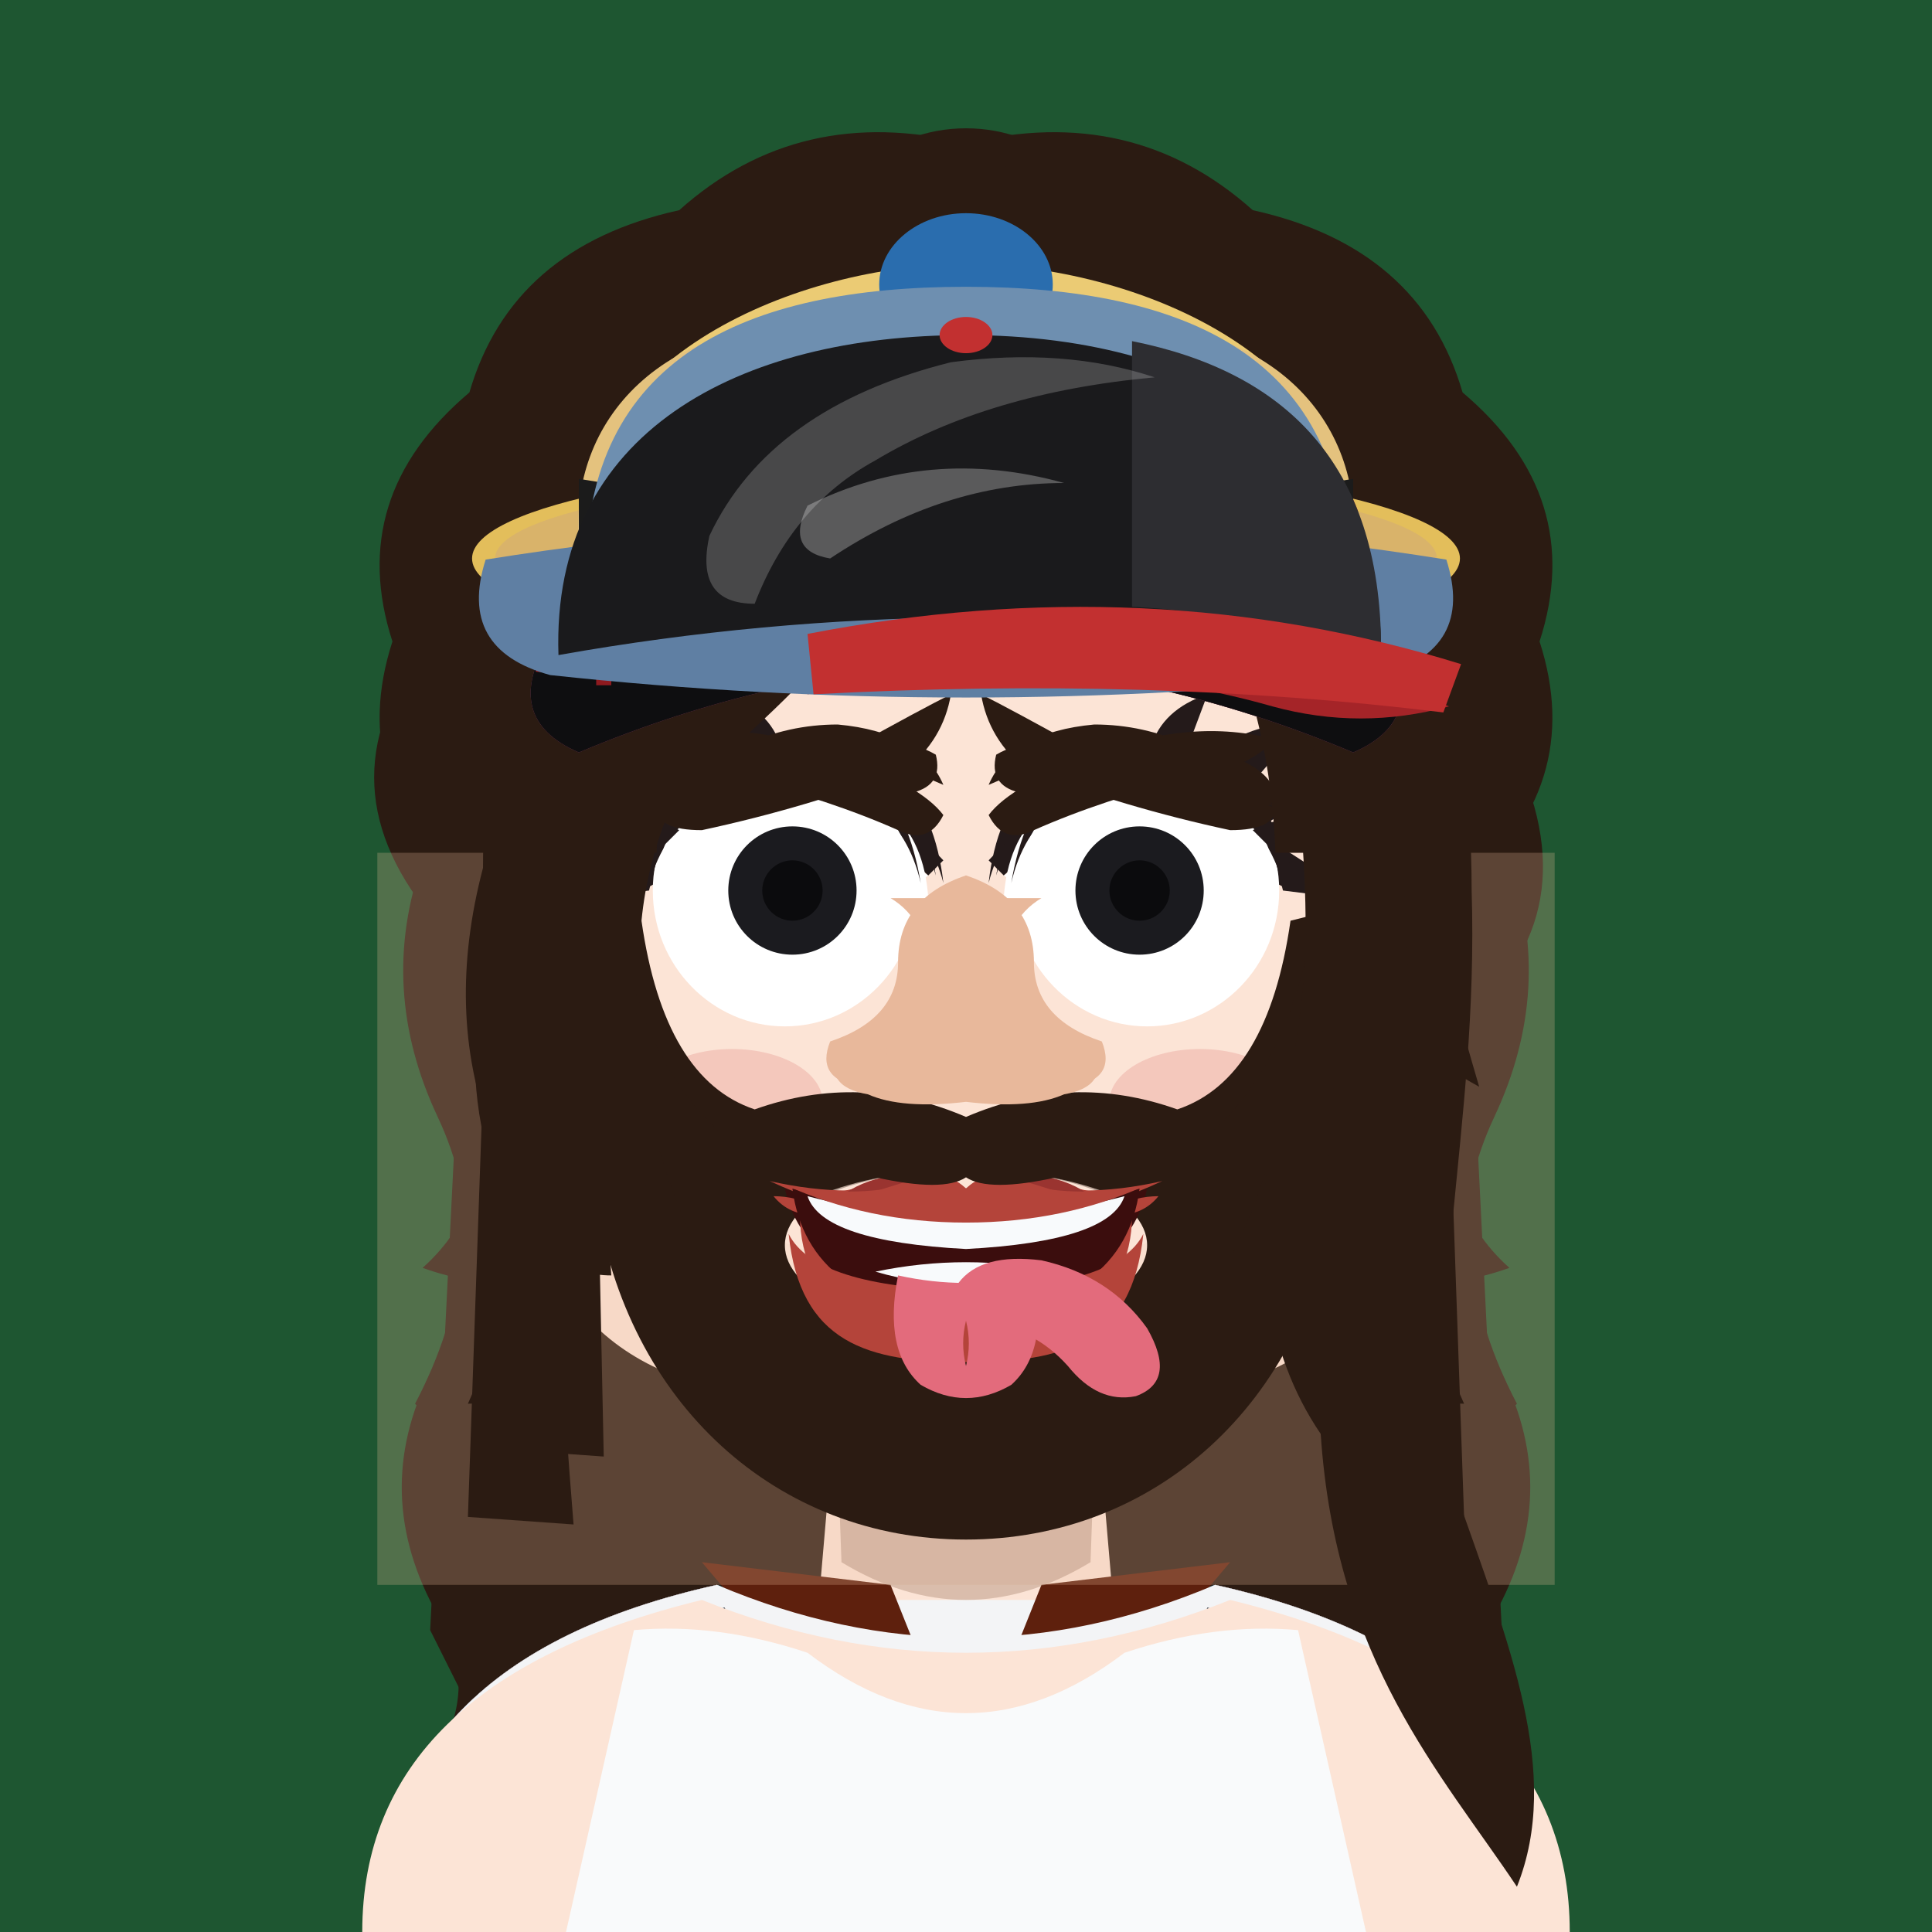
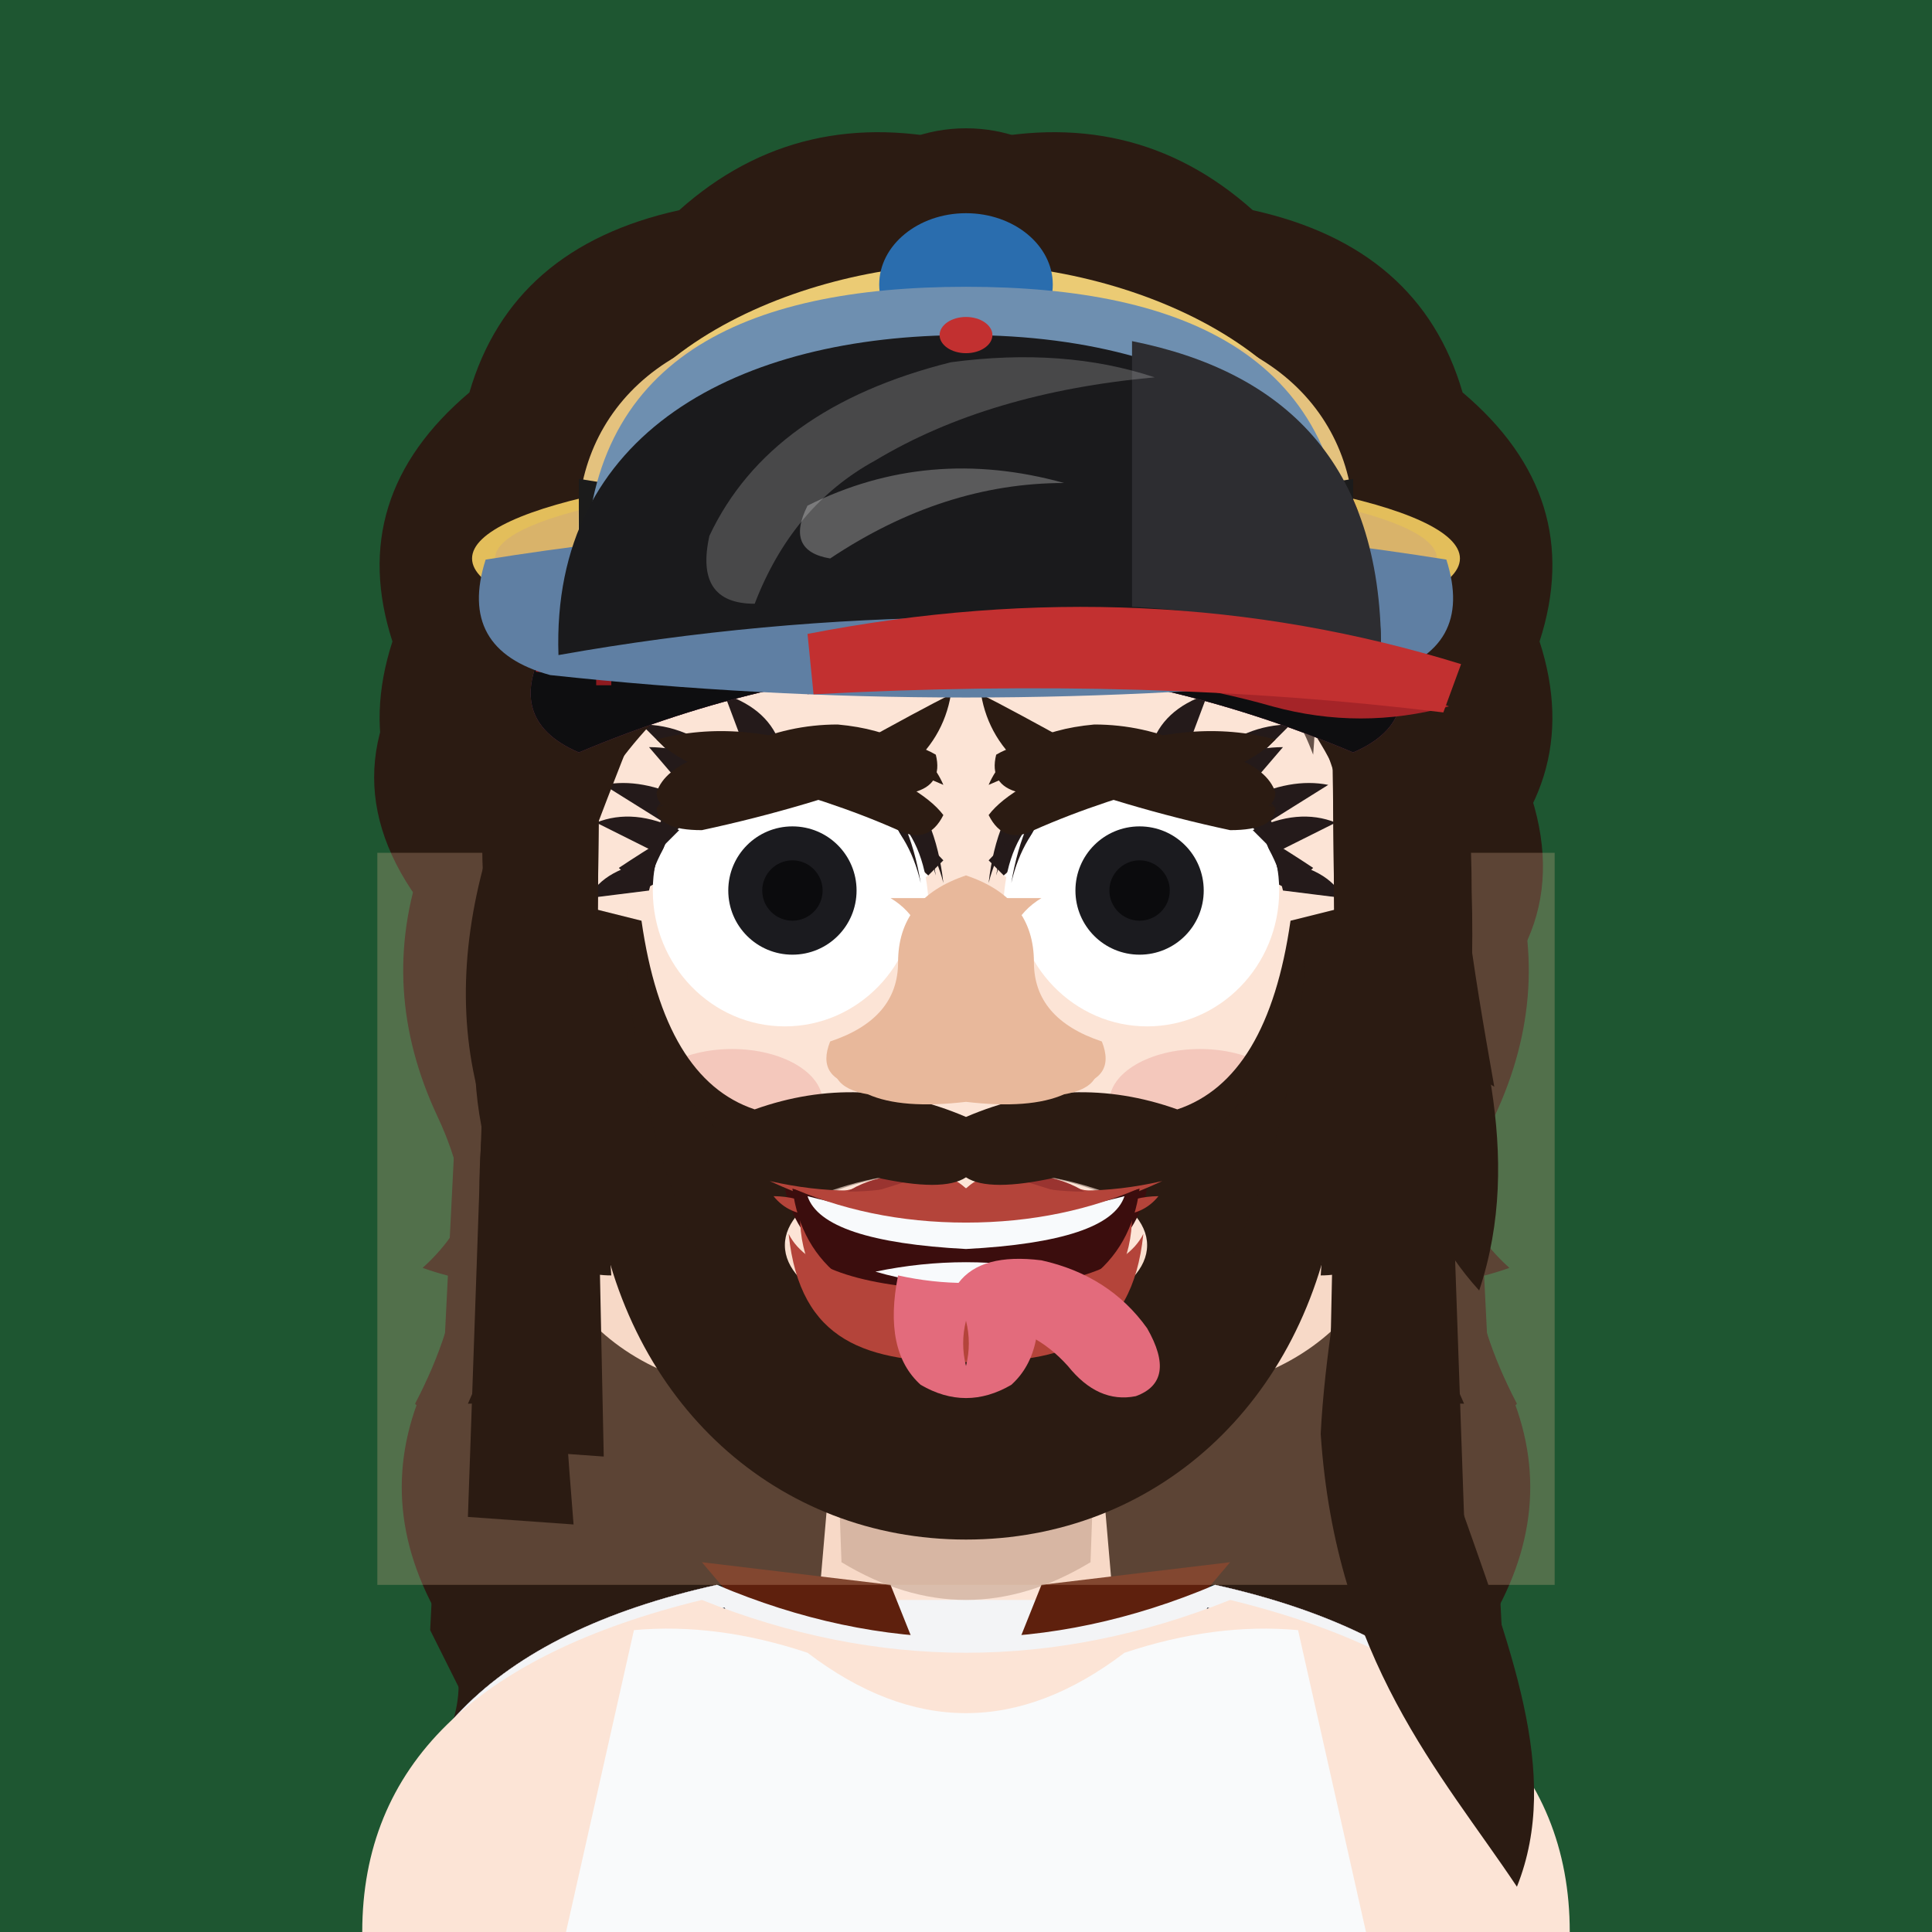
<svg xmlns="http://www.w3.org/2000/svg" viewBox="0 0 512 512" width="512" height="512">
  <path id="BG" d="M0,0L512,0L512,512L0,512Z" fill="#1E5631" />
  <path id="hair_2_back" d="M256,92C344,92 402,116 400,228Q412,262 396,296Q380,330 398,364Q414,396 396,428Q384,448 398,468L256,468L114,468Q128,448 116,428Q98,396 114,364Q132,330 116,296Q100,262 112,228C110,116 168,92 256,92Z" fill="#2B1B12" />
  <path id="hair_3_back" d="M404,206Q420.7,248.5 380.5,276.3Q368.4,320 317.5,324.3Q280.4,355.3 234.9,334.7Q184.7,343.2 159.1,304.2Q111.6,287.5 114,242.6Q84.3,206 114,169.4Q111.6,124.5 159.1,107.8Q184.7,68.8 234.9,77.3Q280.4,56.7 317.5,87.7Q368.4,92 380.5,135.7Q420.7,163.5 404,206Z" fill="#2B1B12" />
  <path id="hair_5_back" d="M256,92C336,92 382,124 380,232L388,424L372,462L256,462L140,462L124,424L132,232C130,124 176,92 256,92Z" fill="#2B1B12" />
  <path id="hair_6_back" d="M256,92C346,92 398,118 396,226Q408,262 394,298Q382,334 402,372Q384,392 360,384L256,384L152,384Q128,392 110,372Q130,334 118,298Q104,262 116,226C114,118 166,92 256,92Z" fill="#2B1B12" />
  <path id="hair_8_back" d="M408,170Q420.4,208.3 387.6,236Q376.4,274.5 332,284.3Q300.1,312.8 256,302Q211.9,312.8 180,284.3Q135.6,274.5 124.4,236Q91.6,208.3 104,170Q91.6,131.7 124.4,104Q135.6,65.5 180,55.7Q211.9,27.2 256,38Q300.1,27.2 332,55.7Q376.4,65.5 387.6,104Q420.4,131.7 408,170Z" fill="#2B1B12" />
  <path id="hair_11_back" d="M256,92C346,92 392,128 390,232L392,322Q390,356 366,358L256,358L146,358Q122,356 120,322L122,232C120,128 166,92 256,92Z" fill="#2B1B12" />
+   <path id="hair_12_back" d="M256,92C338,92 390,124 388,232L392,396L376,440L256,440L146,340L124,232C122,124 174,92 256,92Z" fill="#2B1B12" />
  <path id="hair_13_back" d="M256,92C336,92 386,126 386,222Q402,262 388,292Q380,318 400,336Q372,346 346,332L256,332L166,332Q140,346 112,336Q132,318 124,292Q110,262 126,222C126,126 176,92 256,92Z" fill="#2B1B12" />
  <path id="hair_14_back" d="M256,92C338,92 390,124 388,232L398,432L380,468L256,468L132,468L114,432L124,232C122,124 174,92 256,92Z" fill="#2B1B12" />
  <path id="hair_15_back" d="M256,92C344,92 390,128 388,226L392,306L372,332L256,332L140,332L120,306L124,226C122,128 168,92 256,92Z" fill="#2B1B12" />
  <path id="hair_17_back" d="M256,92C340,92 386,128 384,230L384,330Q376,356 350,354L256,354L162,354Q136,356 128,330L128,230C126,128 172,92 256,92Z" fill="#2B1B12" />
  <path id="ears" d="M155,248C155,261.8 149.2,273 142,273C134.8,273 129,261.8 129,248C129,234.2 134.8,223 142,223C149.2,223 155,234.2 155,248ZM383,248C383,261.8 377.2,273 370,273C362.8,273 357,261.8 357,248C357,234.2 362.8,223 370,223C377.2,223 383,234.2 383,248Z" fill="#FCE4D6" />
  <path id="neck" d="M226,320L286,320L296,436L216,436Z" fill="#FCE4D6" />
  <path id="outfit_tee_crew" d="M100,512Q100,440 190,420Q256,452 322,420Q412,440 412,512Z" fill="#E5E7EB" />
  <path id="outfit_tee_v" d="M100,512Q100,440 190,420L256,486L322,420Q412,440 412,512Z" fill="#F2A0A0" />
  <path id="outfit_tee_v_skin" d="M192,422L256,484L320,422Z" fill="#FCE4D6" />
  <path id="outfit_polo" d="M100,512Q100,440 190,420Q256,448 322,420Q412,440 412,512Z" fill="#0EA5E9" />
  <path id="outfit_polo_collar" d="M190,416L232,424L256,470L214,444ZM322,416L280,424L256,470L298,444Z" fill="#0B79B0" />
  <path id="outfit_polo_buttons" d="M261,482C261,484.8 258.8,487 256,487C253.2,487 251,484.8 251,482C251,479.2 253.2,477 256,477C258.8,477 261,479.2 261,482ZM261,502C261,504.8 258.8,507 256,507C253.2,507 251,504.8 251,502C251,499.2 253.2,497 256,497C258.8,497 261,499.2 261,502Z" fill="#F9FAFB" />
  <path id="outfit_shirt" d="M100,512Q100,440 190,420L256,470L322,420Q412,440 412,512Z" fill="#7C2D12" />
  <path id="outfit_shirt_inner" d="M194,424L318,424L298,512L214,512Z" fill="#F3F4F6" />
  <path id="outfit_shirt_collar" d="M186,414L236,420L256,470L208,440ZM326,414L276,420L256,470L304,440Z" fill="#5E200D" />
  <path id="outfit_vest_shirt" d="M100,512Q100,440 190,420Q256,448 322,420Q412,440 412,512Z" fill="#F3F4F6" />
  <path id="outfit_vest" d="M118,512Q112,452 192,426L238,512ZM394,512Q400,452 320,426L274,512Z" fill="#1F2937" />
  <path id="outfit_tank_skin" d="M96,512Q96,446 186,424Q256,452 326,424Q416,446 416,512Z" fill="#FCE4D6" />
  <path id="outfit_tank" d="M150,512L168,432Q190,430 214,438Q256,470 298,438Q322,430 344,432L362,512Z" fill="#F9FAFB" />
  <path id="face_oval" d="M256,96C320,96 358,150 358,224C358,290 318,376 256,376C194,376 154,290 154,224C154,150 192,96 256,96Z" fill="#FCE4D6" />
  <path id="face_round" d="M256,104C330,104 378,160 378,234C378,314 330,372 256,372C182,372 134,314 134,234C134,160 182,104 256,104Z" fill="#FCE4D6" />
  <path id="face_square" d="M138,158Q138,110 188,108L324,108Q374,110 374,158L376,290Q374,366 306,370L206,370Q138,366 136,290Z" fill="#FCE4D6" />
  <path id="face_heart" d="M256,128Q230,100 190,104Q140,112 140,190Q142,250 176,300Q216,350 256,382Q296,350 336,300Q370,250 372,190Q372,112 322,104Q282,100 256,128Z" fill="#FCE4D6" />
  <path id="face_triangle" d="M256,100C320,100 364,118 372,180C378,236 352,290 318,330Q286,368 256,382Q226,368 194,330C160,290 134,236 140,180C148,118 192,100 256,100Z" fill="#FCE4D6" />
  <path id="face_long" d="M256,88C318,88 356,134 356,210C356,290 330,382 256,382C182,382 156,290 156,210C156,134 194,88 256,88Z" fill="#FCE4D6" />
  <path id="neck_shadow" d="M224,366Q256,402 288,366L292,396L220,396Z" fill="#E8B89B" />
  <path id="shade_jaw_soft" d="M100,226L132,226C132,287.9 187.5,338 256,338C324.5,338 380,287.9 380,226L412,226L412,420L100,420Z" fill="#E8B89B" fill-opacity="0.12" data-clip="face" />
  <path id="shade_jaw" d="M100,226L132,226C132,294.5 187.5,350 256,350C324.5,350 380,294.5 380,226L412,226L412,420L100,420Z" fill="#E8B89B" fill-opacity="0.16" data-clip="face" />
  <path id="shade_cheek_l" d="M218,292C218,299.7 207.3,306 194,306C180.7,306 170,299.7 170,292C170,284.3 180.7,278 194,278C207.3,278 218,284.3 218,292Z" fill="#dd807b" fill-opacity="0.28" />
  <path id="shade_cheek_r" d="M342,292C342,299.7 331.3,306 318,306C304.7,306 294,299.7 294,292C294,284.3 304.7,278 318,278C331.3,278 342,284.3 342,292Z" fill="#dd807b" fill-opacity="0.28" />
  <path id="shade_beard_neck" d="M222,386L290,386L289,414Q256,434 223,414Z" fill="#9c7660" fill-opacity="0.35" />
  <path id="beard_1" d="M256,408C306,408 346,372 354,318L358,240L342,244Q336,286 312,294Q284,284 256,296Q228,284 200,294Q176,286 170,244L154,240L158,318C166,372 206,408 256,408ZM312,334C312,347.3 286.9,358 256,358C225.1,358 200,347.3 200,334C200,320.7 225.1,310 256,310C286.9,310 312,320.7 312,334Z" fill="#2B1B12" fill-rule="evenodd" />
  <path id="beard_2" d="M166,254Q172,332 212,368Q256,396 300,368Q340,332 346,254Q336,296 306,310Q256,296 206,310Q176,296 166,254ZM310,334C310,347.3 285.8,358 256,358C226.2,358 202,347.3 202,334C202,320.7 226.2,310 256,310C285.8,310 310,320.7 310,334Z" fill="#2B1B12" fill-rule="evenodd" fill-opacity="0.35" />
  <path id="beard_3" d="M256,392Q296,390 312,360Q330,340 328,312Q318,290 288,292Q270,288 256,298Q242,288 224,292Q194,290 184,312Q182,340 200,360Q216,390 256,392ZM304,330C304,342.2 282.5,352 256,352C229.5,352 208,342.2 208,330C208,317.8 229.5,308 256,308C282.5,308 304,317.8 304,330Z" fill="#2B1B12" fill-rule="evenodd" />
  <path id="beard_4" d="M226,352Q256,342 286,352Q294,378 256,398Q218,378 226,352Z" fill="#2B1B12" />
  <path id="eye_white_0" d="M176,236Q208,206 246,232Q210,258 176,236Z" fill="#FFFFFF" />
  <path id="eye_white_0_r" d="M176,236Q208,206 246,232Q210,258 176,236Z" fill="#FFFFFF" transform="matrix(-1 0 0 1 512 0)" />
  <path id="eye_pupil_0" d="M223,233C223,240.2 217.2,246 210,246C202.8,246 197,240.2 197,233C197,225.8 202.8,220 210,220C217.2,220 223,225.8 223,233Z" fill="#1B1B1F" />
  <path id="eye_pupil_0_r" d="M223,233C223,240.2 217.2,246 210,246C202.8,246 197,240.2 197,233C197,225.8 202.8,220 210,220C217.2,220 223,225.8 223,233Z" fill="#1B1B1F" transform="matrix(-1 0 0 1 512 0)" />
  <path id="eye_core_0" d="M216,233C216,236.3 213.3,239 210,239C206.7,239 204,236.3 204,233C204,229.7 206.7,227 210,227C213.3,227 216,229.7 216,233Z" fill="#0B0B0D" />
  <path id="eye_core_0_r" d="M216,233C216,236.3 213.3,239 210,239C206.7,239 204,236.3 204,233C204,229.7 206.7,227 210,227C213.3,227 216,229.7 216,233Z" fill="#0B0B0D" transform="matrix(-1 0 0 1 512 0)" />
  <path id="eye_lid_0" d="M164,230Q176,222 192,213Q224,200 250,228L246,232Q222,210 194,222Q182,230 170,236Z" fill="#241A1A" />
  <path id="eye_lid_0_r" d="M164,230Q176,222 192,213Q224,200 250,228L246,232Q222,210 194,222Q182,230 170,236Z" fill="#241A1A" transform="matrix(-1 0 0 1 512 0)" />
  <path id="eye_white_1" d="M174,238Q176,208 210,206Q244,208 246,238Q240,262 210,262Q178,262 174,238Z" fill="#FFFFFF" />
  <path id="eye_white_1_r" d="M174,238Q176,208 210,206Q244,208 246,238Q240,262 210,262Q178,262 174,238Z" fill="#FFFFFF" transform="matrix(-1 0 0 1 512 0)" />
  <path id="eye_pupil_1" d="M228,236C228,245.9 219.9,254 210,254C200.1,254 192,245.9 192,236C192,226.1 200.1,218 210,218C219.9,218 228,226.1 228,236Z" fill="#1B1B1F" />
  <path id="eye_pupil_1_r" d="M228,236C228,245.9 219.9,254 210,254C200.1,254 192,245.9 192,236C192,226.1 200.1,218 210,218C219.9,218 228,226.1 228,236Z" fill="#1B1B1F" transform="matrix(-1 0 0 1 512 0)" />
  <path id="eye_core_1" d="M218,236C218,240.4 214.4,244 210,244C205.6,244 202,240.4 202,236C202,231.6 205.6,228 210,228C214.4,228 218,231.6 218,236Z" fill="#0B0B0D" />
  <path id="eye_core_1_r" d="M218,236C218,240.4 214.4,244 210,244C205.6,244 202,240.4 202,236C202,231.6 205.6,228 210,228C214.4,228 218,231.6 218,236Z" fill="#0B0B0D" transform="matrix(-1 0 0 1 512 0)" />
  <path id="eye_lid_1" d="M170,234Q176,198 212,196Q246,198 250,234Q244,210 212,205Q178,208 170,234Z" fill="#241A1A" />
  <path id="eye_lid_1_r" d="M170,234Q176,198 212,196Q246,198 250,234Q244,210 212,205Q178,208 170,234Z" fill="#241A1A" transform="matrix(-1 0 0 1 512 0)" />
  <path id="eye_white_2" d="M239,236C239,253.1 225.1,267 208,267C190.9,267 177,253.1 177,236C177,218.9 190.9,205 208,205C225.1,205 239,218.9 239,236Z" fill="#FFFFFF" />
  <path id="eye_white_2_r" d="M239,236C239,253.1 225.1,267 208,267C190.9,267 177,253.1 177,236C177,218.9 190.9,205 208,205C225.1,205 239,218.9 239,236Z" fill="#FFFFFF" transform="matrix(-1 0 0 1 512 0)" />
  <path id="eye_pupil_2" d="M225,236C225,244.3 218.3,251 210,251C201.7,251 195,244.3 195,236C195,227.7 201.7,221 210,221C218.3,221 225,227.7 225,236Z" fill="#1B1B1F" />
  <path id="eye_pupil_2_r" d="M225,236C225,244.3 218.3,251 210,251C201.7,251 195,244.3 195,236C195,227.7 201.7,221 210,221C218.3,221 225,227.7 225,236Z" fill="#1B1B1F" transform="matrix(-1 0 0 1 512 0)" />
  <path id="eye_core_2" d="M217,236C217,239.9 213.9,243 210,243C206.1,243 203,239.9 203,236C203,232.1 206.1,229 210,229C213.9,229 217,232.1 217,236Z" fill="#0B0B0D" />
  <path id="eye_core_2_r" d="M217,236C217,239.9 213.9,243 210,243C206.1,243 203,239.9 203,236C203,232.1 206.1,229 210,229C213.9,229 217,232.1 217,236Z" fill="#0B0B0D" transform="matrix(-1 0 0 1 512 0)" />
  <path id="eye_lid_2" d="M176,230Q182,206 208,205Q234,206 240,230Q232,214 208,213Q184,214 176,230Z" fill="#241A1A" />
  <path id="eye_lid_2_r" d="M176,230Q182,206 208,205Q234,206 240,230Q232,214 208,213Q184,214 176,230Z" fill="#241A1A" transform="matrix(-1 0 0 1 512 0)" />
  <path id="eye_white_3" d="M243,236C243,255.9 227.3,272 208,272C188.7,272 173,255.9 173,236C173,216.1 188.7,200 208,200C227.3,200 243,216.1 243,236Z" fill="#FFFFFF" />
  <path id="eye_white_3_r" d="M243,236C243,255.9 227.3,272 208,272C188.7,272 173,255.9 173,236C173,216.1 188.7,200 208,200C227.3,200 243,216.1 243,236Z" fill="#FFFFFF" transform="matrix(-1 0 0 1 512 0)" />
  <path id="eye_pupil_3" d="M216,238C216,242.4 212.4,246 208,246C203.6,246 200,242.4 200,238C200,233.6 203.6,230 208,230C212.4,230 216,233.6 216,238Z" fill="#1B1B1F" />
  <path id="eye_pupil_3_r" d="M216,238C216,242.4 212.4,246 208,246C203.6,246 200,242.4 200,238C200,233.6 203.6,230 208,230C212.4,230 216,233.6 216,238Z" fill="#1B1B1F" transform="matrix(-1 0 0 1 512 0)" />
  <path id="eye_lid_3" d="M172,234Q178,198 208,198Q238,198 244,234Q238,208 208,206Q180,208 172,234ZM176,218L160,208Q170,206 182,212ZM184,206L170,192Q182,192 192,201ZM198,200L192,184Q204,188 207,198Z" fill="#241A1A" />
  <path id="eye_lid_3_r" d="M172,234Q178,198 208,198Q238,198 244,234Q238,208 208,206Q180,208 172,234ZM176,218L160,208Q170,206 182,212ZM184,206L170,192Q182,192 192,201ZM198,200L192,184Q204,188 207,198Z" fill="#241A1A" transform="matrix(-1 0 0 1 512 0)" />
  <path id="eye_white_4" d="M242,236C242,254.8 226.8,270 208,270C189.2,270 174,254.8 174,236C174,217.2 189.2,202 208,202C226.8,202 242,217.2 242,236Z" fill="#FFFFFF" />
  <path id="eye_white_4_r" d="M242,236C242,254.8 226.8,270 208,270C189.2,270 174,254.8 174,236C174,217.2 189.2,202 208,202C226.8,202 242,217.2 242,236Z" fill="#FFFFFF" transform="matrix(-1 0 0 1 512 0)" />
  <path id="eye_pupil_4" d="M232,238C232,250.2 222.2,260 210,260C197.8,260 188,250.2 188,238C188,225.8 197.8,216 210,216C222.2,216 232,225.8 232,238Z" fill="#1B1B1F" />
  <path id="eye_pupil_4_r" d="M232,238C232,250.2 222.2,260 210,260C197.8,260 188,250.2 188,238C188,225.8 197.8,216 210,216C222.2,216 232,225.8 232,238Z" fill="#1B1B1F" transform="matrix(-1 0 0 1 512 0)" />
  <path id="eye_core_4" d="M219.5,238C219.5,243.2 215.2,247.5 210,247.5C204.8,247.5 200.5,243.2 200.5,238C200.5,232.8 204.8,228.5 210,228.5C215.2,228.5 219.5,232.8 219.5,238Z" fill="#0B0B0D" />
  <path id="eye_core_4_r" d="M219.5,238C219.5,243.2 215.2,247.5 210,247.5C204.8,247.5 200.5,243.2 200.5,238C200.5,232.8 204.8,228.5 210,228.5C215.2,228.5 219.5,232.8 219.5,238Z" fill="#0B0B0D" transform="matrix(-1 0 0 1 512 0)" />
  <path id="eye_glint_4" d="M223.5,229C223.5,232 221,234.5 218,234.5C215,234.5 212.5,232 212.5,229C212.5,226 215,223.5 218,223.5C221,223.5 223.5,226 223.5,229Z" fill="#FDFDFF" />
  <path id="eye_glint_4_r" d="M223.5,229C223.5,232 221,234.5 218,234.5C215,234.5 212.5,232 212.5,229C212.5,226 215,223.5 218,223.5C221,223.5 223.5,226 223.5,229Z" fill="#FDFDFF" transform="matrix(-1 0 0 1 512 0)" />
  <path id="eye_lid_4" d="M172,232Q178,198 210,196Q242,198 248,232Q242,206 210,204Q180,208 172,232Z" fill="#241A1A" />
  <path id="eye_lid_4_r" d="M172,232Q178,198 210,196Q242,198 248,232Q242,206 210,204Q180,208 172,232Z" fill="#241A1A" transform="matrix(-1 0 0 1 512 0)" />
  <path id="eye_white_5" d="M242,236C242,253.7 226.8,268 208,268C189.2,268 174,253.7 174,236C174,218.3 189.2,204 208,204C226.8,204 242,218.3 242,236Z" fill="#FFFFFF" />
  <path id="eye_white_5_r" d="M242,236C242,253.7 226.8,268 208,268C189.2,268 174,253.7 174,236C174,218.3 189.2,204 208,204C226.8,204 242,218.3 242,236Z" fill="#FFFFFF" transform="matrix(-1 0 0 1 512 0)" />
  <path id="eye_pupil_5" d="M227,236C227,245.4 219.4,253 210,253C200.6,253 193,245.4 193,236C193,226.6 200.6,219 210,219C219.4,219 227,226.6 227,236Z" fill="#1B1B1F" />
  <path id="eye_pupil_5_r" d="M227,236C227,245.4 219.4,253 210,253C200.6,253 193,245.4 193,236C193,226.6 200.6,219 210,219C219.4,219 227,226.6 227,236Z" fill="#1B1B1F" transform="matrix(-1 0 0 1 512 0)" />
  <path id="eye_core_5" d="M218,236C218,240.4 214.4,244 210,244C205.6,244 202,240.4 202,236C202,231.6 205.6,228 210,228C214.4,228 218,231.6 218,236Z" fill="#0B0B0D" />
  <path id="eye_core_5_r" d="M218,236C218,240.4 214.4,244 210,244C205.6,244 202,240.4 202,236C202,231.6 205.6,228 210,228C214.4,228 218,231.6 218,236Z" fill="#0B0B0D" transform="matrix(-1 0 0 1 512 0)" />
  <path id="eye_lid_5" d="M172,232Q178,200 210,198Q242,200 248,232Q242,210 210,208Q180,210 172,232ZM172,236L156,238Q160,230 174,228ZM174,226L158,218Q168,214 180,220ZM184,212L172,198Q184,198 192,206Z" fill="#241A1A" />
  <path id="eye_lid_5_r" d="M172,232Q178,200 210,198Q242,200 248,232Q242,210 210,208Q180,210 172,232ZM172,236L156,238Q160,230 174,228ZM174,226L158,218Q168,214 180,220ZM184,212L172,198Q184,198 192,206Z" fill="#241A1A" transform="matrix(-1 0 0 1 512 0)" />
  <path id="brow_l" d="M174,210Q178,198 212,196Q238,194 248,200Q250,208 242,210Q214,204 186,214Q174,216 174,210Z" fill="#2B1B12" />
  <path id="brow_r" d="M174,210Q178,198 212,196Q238,194 248,200Q250,208 242,210Q214,204 186,214Q174,216 174,210Z" fill="#2B1B12" transform="matrix(-1 0 0 1 512 0)" />
  <path id="brow_1_l" d="M174,196Q196,190 222,200Q244,208 250,216Q246,224 238,220Q220,212 196,206Q182,204 174,196Z" fill="#2B1B12" />
  <path id="brow_1_r" d="M174,196Q196,190 222,200Q244,208 250,216Q246,224 238,220Q220,212 196,206Q182,204 174,196Z" fill="#2B1B12" transform="matrix(-1 0 0 1 512 0)" />
  <path id="brow_2_l" d="M174,214Q200,206 226,198Q244,188 252,184Q250,196 240,204Q214,214 186,220Q174,220 174,214Z" fill="#2B1B12" />
  <path id="brow_2_r" d="M174,214Q200,206 226,198Q244,188 252,184Q250,196 240,204Q214,214 186,220Q174,220 174,214Z" fill="#2B1B12" transform="matrix(-1 0 0 1 512 0)" />
  <path id="brow_3_l" d="M174,214Q196,192 222,192Q244,194 250,208Q232,200 218,202Q196,204 174,214Z" fill="#2B1B12" />
  <path id="brow_3_r" d="M174,214Q196,192 222,192Q244,194 250,208Q232,200 218,202Q196,204 174,214Z" fill="#2B1B12" transform="matrix(-1 0 0 1 512 0)" />
  <path id="nose" d="M256,236Q268,242 268,257Q268,270 288,276Q292,286 280,288Q272,292 256,290Q240,292 232,288Q220,286 224,276Q244,270 244,257Q244,242 256,236Z" fill="#E8B89B" />
  <path id="nose_1" d="M256,232Q262,238 262,253Q262,266 274,272Q278,282 266,284Q265,286 256,284Q247,286 246,284Q234,282 238,272Q250,266 250,253Q250,238 256,232Z" fill="#E8B89B" />
  <path id="nose_2" d="M256,234Q272,240 272,255Q272,268 286,274Q290,284 278,286Q271,290 256,288Q241,290 234,286Q222,284 226,274Q240,268 240,255Q240,240 256,234Z" fill="#E8B89B" />
  <path id="nose_3" d="M248,238L264,238Q267,244 267,257Q267,268 280,274Q284,284 272,286Q268,288 256,286Q244,288 240,286Q228,284 232,274Q245,268 245,257Q245,244 248,238Z" fill="#E8B89B" />
  <path id="nose_4" d="M236,238L276,238Q266,244 266,258Q266,270 288,276Q292,286 280,288Q272,290 256,288Q240,290 232,288Q220,286 224,276Q246,270 246,258Q246,244 236,238Z" fill="#E8B89B" />
  <path id="nose_5" d="M256,236Q270,242 270,258Q270,272 290,278Q294,288 282,290Q273,294 256,292Q239,294 230,290Q218,288 222,278Q242,272 242,258Q242,242 256,236Z" fill="#E8B89B" />
  <path id="nose_6" d="M256,232Q274,238 274,255Q274,270 292,276Q296,286 284,288Q274,292 256,290Q238,292 228,288Q216,286 220,276Q238,270 238,255Q238,238 256,232Z" fill="#E8B89B" />
  <path id="nose_7" d="M256,242Q263,248 263,259Q263,268 276,274Q280,284 268,286Q266,288 256,286Q246,288 244,286Q232,284 236,274Q249,268 249,259Q249,248 256,242Z" fill="#E8B89B" />
  <path id="mouth_0_upper" d="M214,318Q228,314 246,312Q251,312 256,316Q261,312 266,312Q284,314 298,318Q278,327 256,327Q234,327 214,318Z" fill="#B4443A" />
  <path id="mouth_0_lower" d="M222,321Q238,329 256,329Q274,329 290,321C290,334 276,344 256,344C236,344 222,334 222,321ZM243,335Q256,339 269,335Q256,342 243,335Z" fill="#B4443A" fill-rule="evenodd" />
  <path id="mouth_1_inside" d="M208,315Q256,333 304,315Q298,342 256,344Q214,342 208,315Z" fill="#3B0D0D" />
  <path id="mouth_1_teeth" d="M212,316Q256,334 300,316L296,326Q256,342 216,326Z" fill="#F8FAFC" />
  <path id="mouth_1_upper" d="M204,313Q226,318 244,313Q251,311 256,316Q261,311 268,313Q286,318 308,313Q256,337 204,313Z" fill="#B4443A" />
  <path id="mouth_1_lower" d="M212,322Q222,342 256,343Q290,342 300,322C300,346 280,356 256,356C232,356 212,346 212,322Z" fill="#B4443A" />
  <path id="mouth_2_inside" d="M220,323Q256,329 292,323Q256,341 220,323Z" fill="#3B0D0D" />
  <path id="mouth_2_upper" d="M218,322Q226,311 244,311Q251,311 256,315Q261,311 268,311Q286,311 294,322Q256,328 218,322Z" fill="#9A3430" />
  <path id="mouth_2_lower" d="M220,324Q256,338 292,324C292,342 278,352 256,352C234,352 220,342 220,324Z" fill="#9A3430" />
  <path id="mouth_3_upper" d="M218,320Q232,318 246,314Q251,313 256,316Q261,313 266,314Q280,318 294,320Q256,325 218,320ZM218.5,320C218.5,321.7 217.2,323 215.5,323C213.8,323 212.5,321.7 212.5,320C212.5,318.3 213.8,317 215.5,317C217.2,317 218.5,318.3 218.5,320ZM299.5,320C299.5,321.7 298.2,323 296.5,323C294.8,323 293.5,321.7 293.5,320C293.5,318.3 294.8,317 296.5,317C298.2,317 299.5,318.3 299.5,320Z" fill="#B4443A" />
  <path id="mouth_3_lower" d="M221,321Q256,326 291,321C288,331 274,337 256,337C238,337 224,331 221,321Z" fill="#B4443A" />
  <path id="mouth_4_upper" d="M214,322Q224,318 244,312Q251,311 256,315Q261,311 268,312Q288,318 298,322Q256,328 214,322ZM216,322Q209,322 205,317Q211,317 217,320ZM296,322Q303,322 307,317Q301,317 295,320Z" fill="#B4443A" />
  <path id="mouth_4_lower" d="M218,324Q256,331 294,324C292,340 278,349 256,349C234,349 220,340 218,324Z" fill="#B4443A" />
  <path id="mouth_inside" d="M210,315Q256,326 302,315Q298,346 256,349Q214,346 210,315Z" fill="#3B0D0D" />
  <path id="mouth_open_teeth_upper" d="M214,317Q256,328 298,317Q294,329 256,331Q218,329 214,317Z" fill="#F8FAFC" />
  <path id="mouth_open_teeth_lower" d="M232,337Q256,332 280,337Q256,344 232,337Z" fill="#F8FAFC" />
  <path id="mouth_open_lower" d="M209,327Q216,341 256,342Q296,341 303,327C300,356 282,361 256,361C230,361 212,356 209,327Z" fill="#B4443A" />
  <path id="mouth_open_upper" d="M208,314Q228,318 244,313Q251,310 256,315Q261,310 268,313Q284,318 304,314Q282,324 256,324Q230,324 208,314Z" fill="#B4443A" />
  <path id="tongue_center" d="M238,338Q256,342 274,338Q278,358 268,367Q256,374 244,367Q234,358 238,338ZM256,350Q254.5,356 256,362Q257.5,356 256,350Z" fill="#E36B7C" fill-rule="evenodd" />
  <path id="tongue" d="M254,340Q260,332 276,334Q294,338 304,352Q312,366 301,370Q291,372 283,362Q274,352 262,351Q252,349 254,340Z" fill="#E36B7C" fill-rule="evenodd" />
  <path id="acc_mustache" d="M256,302Q236,290 208,296Q190,300 186,318Q206,306 232,312Q250,316 256,312Q262,316 280,312Q306,306 326,318Q322,300 304,296Q276,290 256,302Z" fill="#2B1B12" />
  <path id="acc_earring" d="M148,282C148,290.3 143.1,297 137,297C130.9,297 126,290.3 126,282C126,273.7 130.9,267 137,267C143.1,267 148,273.7 148,282ZM143,282C143,287.5 140.3,292 137,292C133.7,292 131,287.5 131,282C131,276.5 133.7,272 137,272C140.3,272 143,276.5 143,282Z" fill="#F5B301" fill-rule="evenodd" />
  <path id="hair_bald_shade" d="M190,134Q256,98 322,134Q256,114 190,134Z" fill="#E8B89B" fill-opacity="0.55" />
  <path id="hair_1_front" d="M148,228C136,160 142,112 184,98L190,84L212,96L226,78L244,92L266,76L280,92L304,82L312,98C356,112 376,160 364,228C352,190 340,164 312,156C292,164 262,150 240,158C208,152 178,168 148,228Z" fill="#2B1B12" />
  <path id="hair_2_front" d="M256,84C332,84 384,128 384,230Q394,268 382,300Q370,332 388,372C362,372 366,326 366,266C366,190 330,132 256,128C182,132 146,190 146,266C146,326 150,372 124,372Q142,332 130,300Q118,268 128,230C128,128 180,84 256,84Z" fill="#2B1B12" />
  <path id="hair_3_front" d="M138.2,200.3Q107.8,179.4 126.3,151.5Q112.7,121.9 146.4,104.3Q152.9,73.3 193.5,70.3Q218.6,45.6 256,58Q293.4,45.6 318.5,70.3Q359.1,73.3 365.6,104.3Q399.3,121.9 385.7,151.5Q404.2,179.4 373.8,200.3C350,178 310,160 256,162C202,160 162,178 145,210Z" fill="#2B1B12" />
-   <path id="hair_4_front" d="M150,226C140,150 180,92 256,92C332,92 372,150 362,226L338,226C336,170 310,122 256,118C202,122 176,170 174,226ZM294,68C294,86.8 277,102 256,102C235,102 218,86.8 218,68C218,49.2 235,34 256,34C277,34 294,49.2 294,68Z" fill="#2B1B12" />
+   <path id="hair_4_front" d="M150,176C142,130 188,92 256,92C324,92 370,130 362,176L338,176C334,140 306,122 256,118C206,122 178,140 174,176ZM294,68C294,86.8 277,102 256,102C235,102 218,86.8 218,68C218,49.2 235,34 256,34C277,34 294,49.2 294,68Z" fill="#2B1B12" />
  <path id="hair_5_front" d="M256,86C330,86 374,128 374,232L380,384L352,386L354,290L353,178L320,156L300,170L280,148L256,162L232,148L212,170L192,156L159,178L158,290L160,386L132,384L138,232C138,128 182,86 256,86Z" fill="#2B1B12" />
-   <path id="hair_6_front" d="M362,236C390,150 346,84 256,84C168,84 124,146 140,236C142,284 126,310 138,342C158,328 162,292 166,252C170,206 196,168 236,148C262,150 292,150 318,134C340,160 346,200 350,250C354,292 352,320 376,342C390,306 376,270 362,236Z" fill="#2B1B12" />
+   <path id="hair_6_front" d="M382,236C404,150 346,84 256,84C168,84 118,146 132,236C134,284 120,310 132,342C144,328 142,292 142,252C142,208 160,164 236,148C262,150 292,150 318,134C350,166 366,206 366,250C368,292 372,320 392,342C404,306 392,270 382,236Z" fill="#2B1B12" />
  <path id="hair_7_front" d="M150,226C136,150 156,100 214,86C266,72 330,76 378,96L368,114C372,124 372,140 362,226C352,190 332,168 296,158C262,150 222,160 198,172C176,184 160,204 150,226Z" fill="#2B1B12" />
  <path id="hair_8_front" d="M150.8,180.8Q133.9,163.4 144.3,143Q138,121.6 157.9,106.5Q163.2,84.9 189.1,77.8Q205,59.9 232.3,62Q256,51 279.7,62Q307,59.9 322.9,77.8Q348.8,84.9 354.1,106.5Q374,121.6 367.7,143Q378.1,163.4 361.2,180.8L362,215C350,168 322,150 256,150C190,150 162,168 150,215Z" fill="#2B1B12" />
  <path id="hair_9_front" d="M156,206C142,140 172,92 232,80L206,58L262,76C320,76 372,108 362,206C352,180 340,166 320,160C290,166 262,154 238,170C214,166 186,176 156,206Z" fill="#2B1B12" />
  <path id="hair_10_front" d="M146,250C132,160 152,100 224,84C270,72 322,80 366,110C386,140 380,200 368,250C356,216 350,184 336,170L322,176L304,152L286,168L268,146L252,166L232,148L214,166L196,152L176,176C166,196 156,226 146,250Z" fill="#2B1B12" />
-   <path id="hair_11_front" d="M142,258C130,150 158,98 240,84C320,76 388,122 380,258C376,230 370,208 358,188C326,176 296,152 270,118C258,150 214,178 166,200C152,216 146,236 142,258Z" fill="#2B1B12" />
-   <path id="hair_12_front" d="M130,236C122,140 166,84 250,82C336,80 390,130 390,236C392,300 376,350 386,396C400,436 414,470 402,500C382,470 354,440 350,380C320,336 340,270 362,240C374,190 322,130 262,128C200,130 138,190 150,240C172,268 196,308 146,340C118,300 126,270 130,236Z" fill="#2B1B12" />
-   <path id="hair_13_front" d="M360,232C380,150 338,96 256,94C176,94 134,150 148,232C150,262 140,284 150,308C166,292 168,262 170,244C174,204 200,176 226,160C246,184 290,170 320,146C340,172 346,210 346,246C348,266 352,286 364,306C380,286 370,258 360,232Z" fill="#2B1B12" />
+   <path id="hair_11_front" d="M132,258C120,150 158,98 240,84C320,76 392,122 386,258C384,230 380,200 372,172C336,170 296,150 270,118C258,150 214,168 150,176C146,206 142,236 132,258Z" fill="#2B1B12" />
+   <path id="hair_12_front" d="M130,236C122,140 166,84 250,82C336,80 390,130 390,236C392,300 376,350 386,396C400,436 414,470 402,500C382,470 354,440 350,380C352,340 366,290 366,250C366,190 330,132 262,128C182,132 140,190 144,262C144,290 144,310 146,340C118,300 126,270 130,236Z" fill="#2B1B12" />
+   <path id="hair_13_front" d="M382,232C402,150 338,96 256,94C176,94 124,150 128,232C130,262 122,284 134,308C142,292 140,262 140,250C140,208 164,170 226,160C246,184 290,170 320,146C346,172 368,210 368,250C368,266 372,286 384,306C396,286 392,258 382,232Z" fill="#2B1B12" />
  <path id="hair_14_front" d="M256,88C332,88 380,130 382,230L388,402L360,404C366,330 366,290 366,262C366,190 330,132 256,128C182,132 146,190 146,262C146,290 146,330 152,404L124,402L130,230C132,130 180,88 256,88Z" fill="#2B1B12" />
-   <path id="hair_15_front" d="M146,276C130,170 156,104 230,86C300,72 374,102 376,196C376,230 382,254 392,288C370,276 360,262 354,246C352,212 344,190 322,176C300,184 266,160 246,134C226,176 190,200 168,222C160,238 156,256 146,276Z" fill="#2B1B12" />
+   <path id="hair_15_front" d="M134,276C118,170 156,104 230,86C300,72 392,102 386,196C386,230 390,254 396,288C376,276 372,262 372,246C372,212 366,190 372,172C330,176 280,160 246,134C226,170 186,172 146,174C146,200 138,250 134,276Z" fill="#2B1B12" />
  <path id="hair_16_cap" d="M148,215C140,120 190,88 256,88C322,88 372,120 364,215C350,170 330,150 256,148C182,150 162,170 148,215Z" fill="#2B1B12" />
  <path id="hair_16_bun" d="M296,76C296,94.2 278.1,109 256,109C233.9,109 216,94.2 216,76C216,57.8 233.9,43 256,43C278.1,43 296,57.8 296,76Z" fill="#2B1B12" />
  <path id="hair_17_front" d="M256,88C328,88 372,128 372,232L376,320Q366,338 350,338L354,280L353,186L326,164L256,160L186,164L159,186L158,280L162,338Q146,338 136,320L140,232C140,128 184,88 256,88Z" fill="#2B1B12" />
  <path id="hair_18_front" d="M164,200C158,130 200,104 256,102C312,104 354,130 348,200C336,168 304,148 256,146C208,148 176,168 164,200Z" fill="#2B1B12" fill-opacity="0.72" />
  <path id="hat_1_crown" d="M256,86C312,86 366,110 366,166Q312,154.8 256,154.8Q200,154.8 146,166C146,110 200,86 256,86Z" fill="#2F6FB5" />
  <path id="hat_1_brim" d="M256,152.6Q326.3,150.8 366.2,168.8Q379.5,190.4 358.6,199.4Q307.3,177.8 256,176Q204.7,177.8 153.4,199.4Q132.5,190.4 145.8,168.8Q185.7,150.8 256,152.6Z" fill="#1F4F8A" />
  <path id="hat_1_button" d="M263,86C263,88.6 259.9,90.8 256,90.8C252.1,90.8 249,88.6 249,86C249,83.4 252.1,81.2 256,81.2C259.9,81.2 263,83.4 263,86Z" fill="#2F6FB5" />
  <path id="hat_2_crown" d="M256,86C312,86 366,110 366,166Q312,154.8 256,154.8Q200,154.8 146,166C146,110 200,86 256,86Z" fill="#C23030" />
  <path id="hat_2_brim" d="M256,152.6Q326.3,150.8 366.2,168.8Q379.5,190.4 358.6,199.4Q307.3,177.8 256,176Q204.7,177.8 153.4,199.4Q132.5,190.4 145.8,168.8Q185.7,150.8 256,152.6Z" fill="#8F1F23" />
  <path id="hat_2_button" d="M263,86C263,88.6 259.9,90.8 256,90.8C252.1,90.8 249,88.6 249,86C249,83.4 252.1,81.2 256,81.2C259.9,81.2 263,83.4 263,86Z" fill="#C23030" />
  <path id="hat_3_crown" d="M256,86C312,86 366,110 366,166Q312,154.8 256,154.8Q200,154.8 146,166C146,110 200,86 256,86Z" fill="#1C1C1F" />
  <path id="hat_3_brim" d="M256,152.6Q326.3,150.8 366.2,168.8Q379.5,190.4 358.6,199.4Q307.3,177.8 256,176Q204.7,177.8 153.4,199.4Q132.5,190.4 145.8,168.8Q185.7,150.8 256,152.6Z" fill="#0E0E10" />
  <path id="hat_3_button" d="M263,86C263,88.6 259.9,90.8 256,90.8C252.1,90.8 249,88.6 249,86C249,83.4 252.1,81.2 256,81.2C259.9,81.2 263,83.4 263,86Z" fill="#1C1C1F" />
  <path id="hat_4_brim" d="M386.9,148C386.9,162.1 328.3,173.5 256,173.5C183.7,173.5 125.1,162.1 125.1,148C125.1,133.9 183.7,122.5 256,122.5C328.3,122.5 386.9,133.9 386.9,148Z" fill="#E3BE5B" />
  <path id="hat_4_crown" d="M155.2,142C152.4,95.2 211.2,70 256,70C300.8,70 359.6,95.2 356.8,142Q256,158.2 155.2,142Z" fill="#EBCB74" />
  <path id="hat_4_band" d="M155.2,125.8Q256,145.6 356.8,125.8L356.8,142Q256,160 155.2,142Z" fill="#C8453B" />
  <path id="hat_5_crown" d="M148,173.6C146,114.4 196,88.8 256,88.8C322,88.8 366,120.8 366,172Q256,154.4 148,173.6Z" fill="#C93030" />
  <path id="hat_5_panel" d="M300,90.4C340,98.4 366,122.4 366,172Q330,162.4 300,160.8Z" fill="#A52428" />
  <path id="hat_5_brim" d="M214,166.4Q296.7,148.8 384,187.2Q360.6,193.6 337.2,187.2Q281.1,171.2 214,184Z" fill="#A52428" />
  <path id="hat_5_button" d="M263,88.8C263,91.4 259.9,93.6 256,93.6C252.1,93.6 249,91.4 249,88.8C249,86.2 252.1,84 256,84C259.9,84 263,86.2 263,88.8Z" fill="#A52428" />
  <path id="hat_6_dome" d="M256,80.8C316,80.8 366,107.8 366,176.2L256,176.2L146,176.2C146,107.8 196,80.8 256,80.8Z" fill="#2F7FC4" />
  <path id="hat_6_cuff" d="M146,140.2Q256,118.6 366,140.2L370,176.2Q256,187 142,176.2Z" fill="#2A6DAE" />
  <path id="hat_6_pompom" d="M279,75.4C279,85.8 268.7,94.3 256,94.3C243.3,94.3 233,85.8 233,75.4C233,65 243.3,56.5 256,56.5C268.7,56.5 279,65 279,75.4Z" fill="#2A6DAE" />
  <path id="hat_7_dome" d="M256,84.4C318,84.4 364,111.4 364,176.2L256,176.2L148,176.2C148,111.4 194,84.4 256,84.4Z" fill="#C32B2E" />
  <path id="hat_7_cuff" d="M146,143.8Q256,122.2 366,143.8L370,178Q256,188.8 142,178Z" fill="#A32024" />
  <path id="hat_7_ribs" d="M158,149.2L162,149.2L162,181.6L158,181.6ZM180,149.2L184,149.2L184,181.6L180,181.6ZM202,149.2L206,149.2L206,181.6L202,181.6ZM224,149.2L228,149.2L228,181.6L224,181.6ZM246,149.2L250,149.2L250,181.6L246,181.6ZM268,149.2L272,149.2L272,181.6L268,181.6ZM290,149.2L294,149.2L294,181.6L290,181.6ZM312,149.2L316,149.2L316,181.6L312,181.6ZM334,149.2L338,149.2L338,181.6L334,181.6ZM354,149.2L358,149.2L358,181.6L354,181.6Z" fill="#8E1A1F" />
  <path id="hat_8_brim" d="M380.8,148C380.8,160.4 325,170.4 256,170.4C187,170.4 131.2,160.4 131.2,148C131.2,135.6 187,125.6 256,125.6C325,125.6 380.8,135.6 380.8,148Z" fill="#D9B36A" />
  <path id="hat_8_crown" d="M153.4,144C150.7,111.7 175,83.2 223.6,85.1Q256,100.3 288.4,85.1C337,83.2 361.3,111.7 358.6,144Q256,159.2 153.4,144Z" fill="#E4C27E" />
  <path id="hat_8_band" d="M153.4,126.9Q256,144 358.6,126.9L358.6,144Q256,161.1 153.4,144Z" fill="#1B1B1B" />
  <path id="hat_9_brim" d="M128.7,148.3Q256,127.9 383.3,148.3Q390.9,172.1 366.2,178.9Q256,190.8 145.8,178.9Q121.1,172.1 128.7,148.3Z" fill="#5F7FA3" />
  <path id="hat_9_crown" d="M155.2,152C155.2,95 197.2,76 256,76C314.8,76 356.8,95 356.8,152Q256,167.2 155.2,152Z" fill="#6E8FB0" />
  <path id="hat_9_eyelets" d="M341.4,117.8C341.4,120.5 338.3,122.6 334.4,122.6C330.5,122.6 327.4,120.5 327.4,117.8C327.4,115.1 330.5,113.1 334.4,113.1C338.3,113.1 341.4,115.1 341.4,117.8ZM349.8,131.1C349.8,133.8 346.7,135.9 342.8,135.9C338.9,135.9 335.8,133.8 335.8,131.1C335.8,128.4 338.9,126.4 342.8,126.4C346.7,126.4 349.8,128.4 349.8,131.1Z" fill="#4A6585" />
  <path id="hat_10_crown" d="M148,173.6C146,114.4 196,88.8 256,88.8C322,88.8 366,120.8 366,172Q256,154.4 148,173.6Z" fill="#1A1A1C" />
  <path id="hat_10_panel" d="M300,90.4C340,98.4 366,122.4 366,172Q330,162.4 300,160.8Z" fill="#2D2D31" />
  <path id="hat_10_brim" d="M214,168Q304.5,150.4 387.2,176L382.5,188.8Q304.5,179.2 215.6,184Z" fill="#C23030" />
  <path id="hat_10_button" d="M263,88.8C263,91.4 259.9,93.6 256,93.6C252.1,93.6 249,91.4 249,88.8C249,86.2 252.1,84 256,84C259.9,84 263,86.2 263,88.8Z" fill="#C23030" />
  <path id="shade_bald_gloss" d="M214,134Q246,118 282,128Q250,128 220,148Q208,146 214,134Z" fill="#FFFFFF" fill-opacity="0.28" data-clip="face" />
  <path id="shade_hair_gloss" d="M188,142Q204,108 252,96Q282,92 306,100Q262,104 232,122Q210,134 200,160Q184,160 188,142Z" fill="#FFFFFF" fill-opacity="0.2" data-clip="hair" />
</svg>
